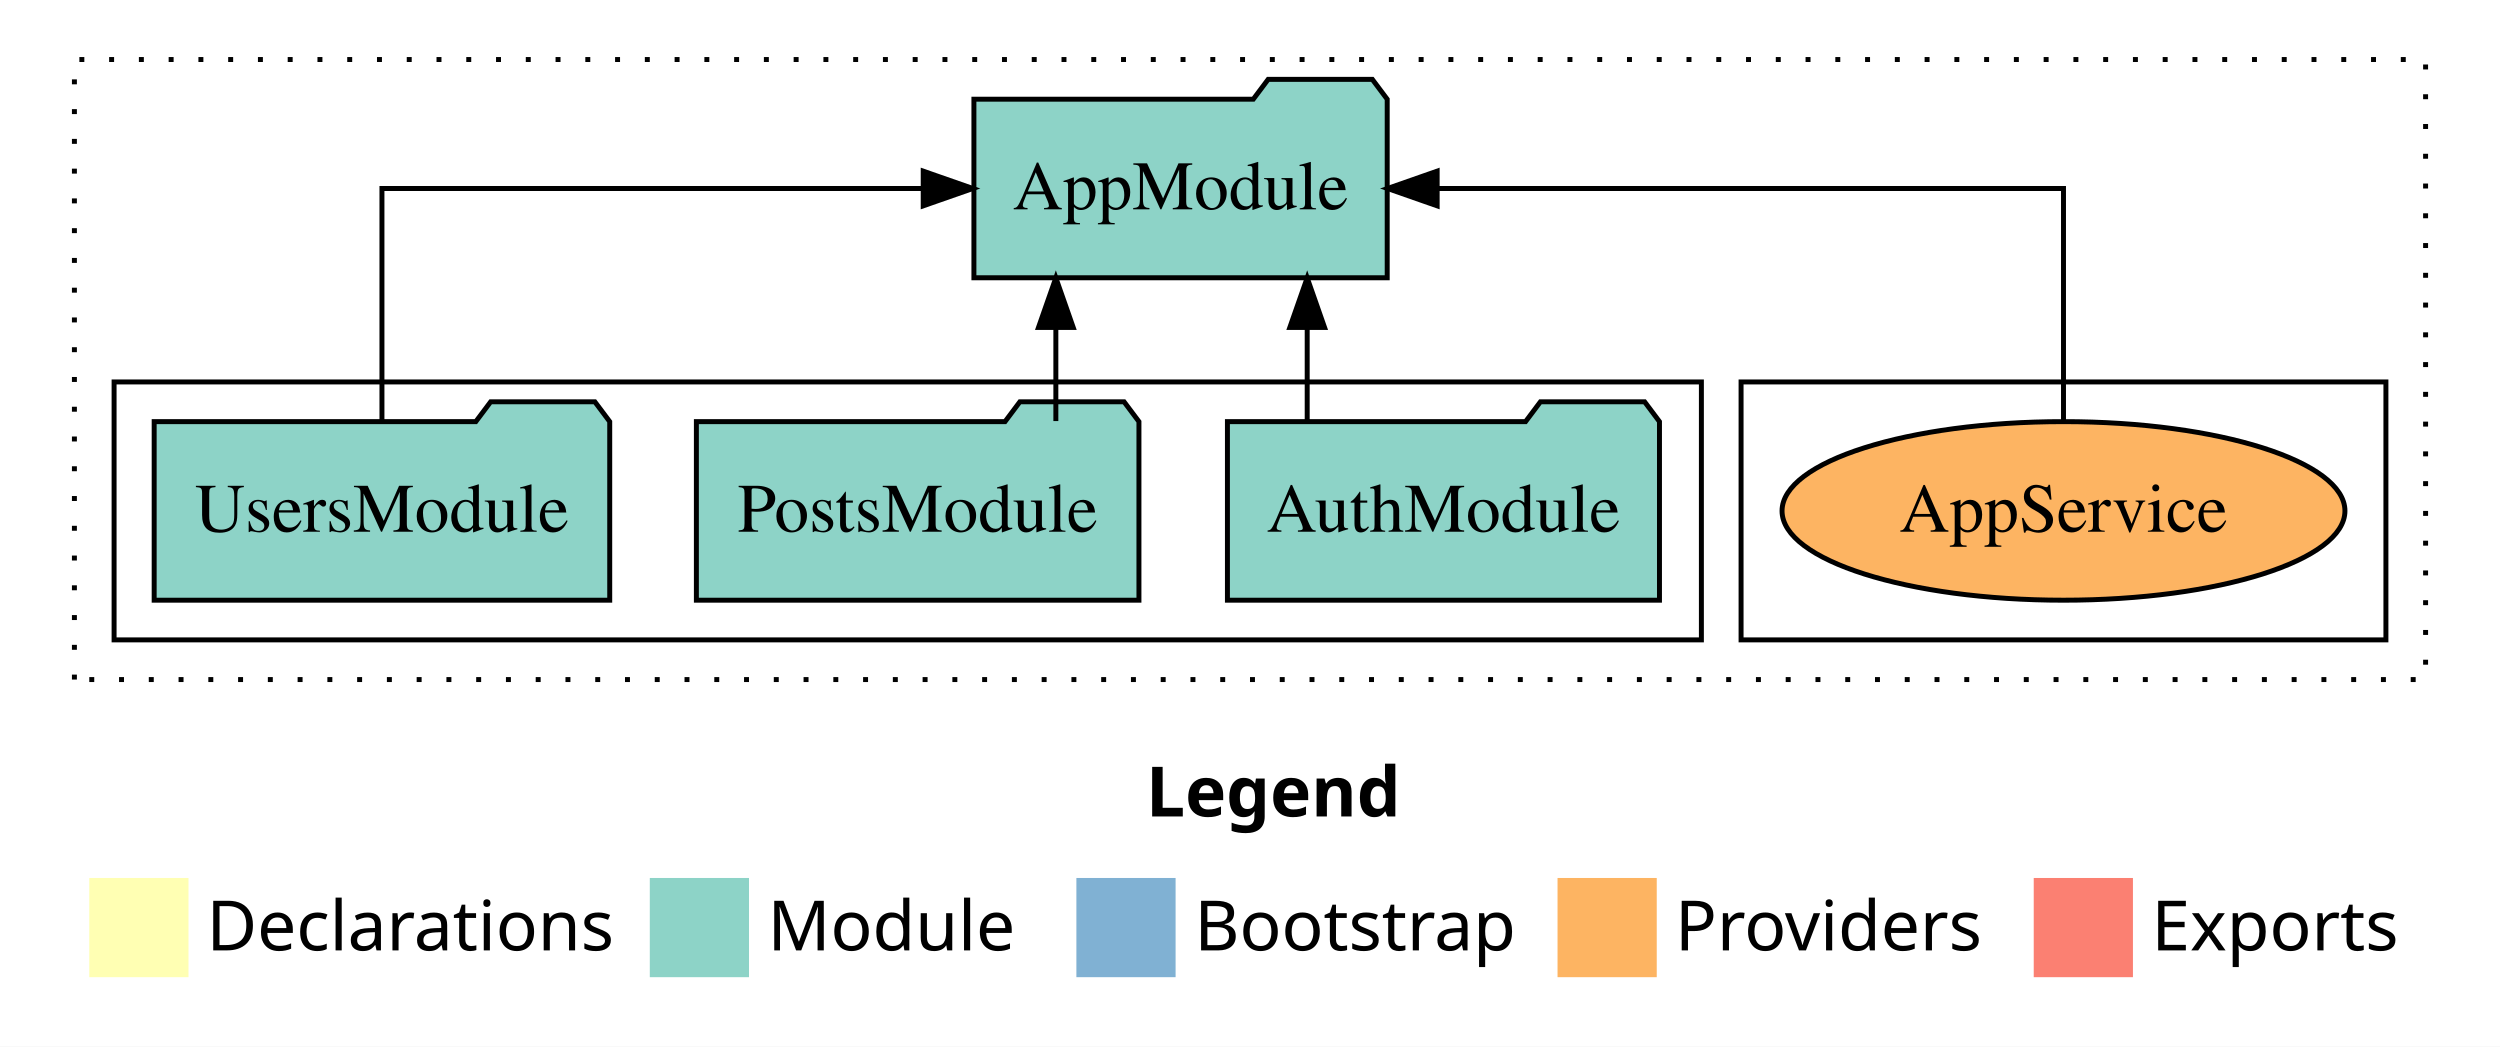
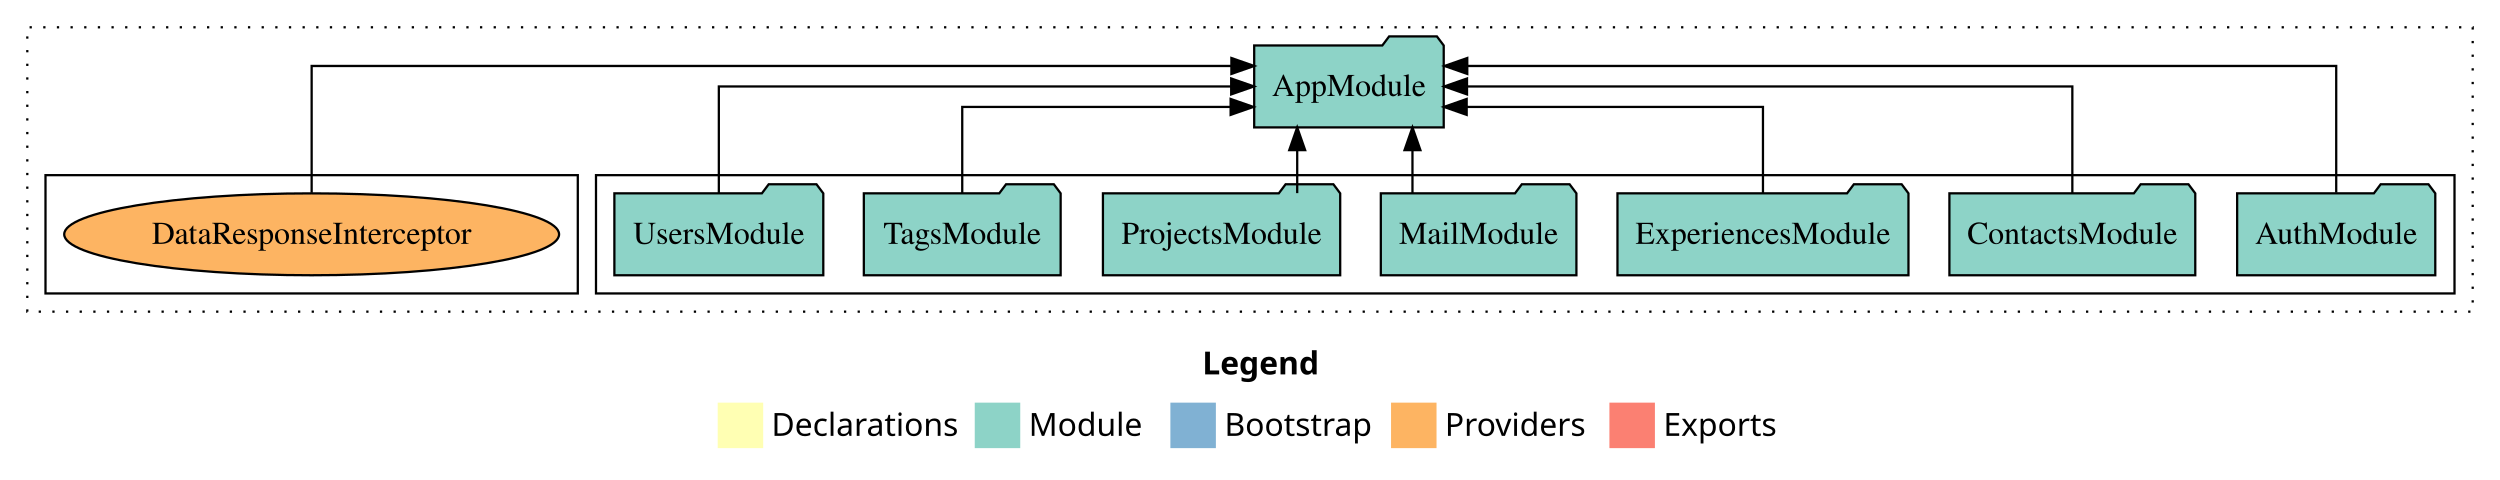
- <svg xmlns="http://www.w3.org/2000/svg" width="504pt" height="211pt" viewBox="0.00 0.00 504.00 211.00">
+ <svg xmlns="http://www.w3.org/2000/svg" width="1099pt" height="211pt" viewBox="0.00 0.00 1099.00 211.00">
  <g id="graph0" class="graph" transform="scale(1 1) rotate(0) translate(4 207)">
-     <polygon fill="white" stroke="transparent" points="-4,4 -4,-207 500,-207 500,4 -4,4" />
-     <text text-anchor="start" x="227.01" y="-42.4" font-family="Times-12" font-weight="bold" font-size="14.00">Legend</text>
-     <polygon fill="#ffffb3" stroke="transparent" points="14,-10 14,-30 34,-30 34,-10 14,-10" />
-     <text text-anchor="start" x="37.63" y="-15.4" font-family="Times-12" font-size="14.00">  Declarations</text>
-     <polygon fill="#8dd3c7" stroke="transparent" points="127,-10 127,-30 147,-30 147,-10 127,-10" />
-     <text text-anchor="start" x="150.73" y="-15.4" font-family="Times-12" font-size="14.00">  Module</text>
-     <polygon fill="#80b1d3" stroke="transparent" points="213,-10 213,-30 233,-30 233,-10 213,-10" />
-     <text text-anchor="start" x="236.78" y="-15.4" font-family="Times-12" font-size="14.00">  Bootstrap</text>
-     <polygon fill="#fdb462" stroke="transparent" points="310,-10 310,-30 330,-30 330,-10 310,-10" />
-     <text text-anchor="start" x="333.67" y="-15.4" font-family="Times-12" font-size="14.00">  Providers</text>
-     <polygon fill="#fb8072" stroke="transparent" points="406,-10 406,-30 426,-30 426,-10 406,-10" />
-     <text text-anchor="start" x="429.73" y="-15.4" font-family="Times-12" font-size="14.00">  Exports</text>
+     <polygon fill="white" stroke="transparent" points="-4,4 -4,-207 1095,-207 1095,4 -4,4" />
+     <text text-anchor="start" x="524.51" y="-42.4" font-family="Times-12" font-weight="bold" font-size="14.00">Legend</text>
+     <polygon fill="#ffffb3" stroke="transparent" points="311.5,-10 311.5,-30 331.5,-30 331.5,-10 311.5,-10" />
+     <text text-anchor="start" x="335.13" y="-15.4" font-family="Times-12" font-size="14.00">  Declarations</text>
+     <polygon fill="#8dd3c7" stroke="transparent" points="424.5,-10 424.5,-30 444.5,-30 444.5,-10 424.5,-10" />
+     <text text-anchor="start" x="448.23" y="-15.4" font-family="Times-12" font-size="14.00">  Module</text>
+     <polygon fill="#80b1d3" stroke="transparent" points="510.5,-10 510.5,-30 530.5,-30 530.5,-10 510.5,-10" />
+     <text text-anchor="start" x="534.28" y="-15.4" font-family="Times-12" font-size="14.00">  Bootstrap</text>
+     <polygon fill="#fdb462" stroke="transparent" points="607.5,-10 607.5,-30 627.5,-30 627.5,-10 607.5,-10" />
+     <text text-anchor="start" x="631.17" y="-15.4" font-family="Times-12" font-size="14.00">  Providers</text>
+     <polygon fill="#fb8072" stroke="transparent" points="703.5,-10 703.5,-30 723.5,-30 723.5,-10 703.5,-10" />
+     <text text-anchor="start" x="727.23" y="-15.4" font-family="Times-12" font-size="14.00">  Exports</text>
    <g id="clust1" class="cluster">
-       <polygon fill="none" stroke="black" stroke-dasharray="1,5" points="11,-70 11,-195 485,-195 485,-70 11,-70" />
+       <polygon fill="none" stroke="black" stroke-dasharray="1,5" points="8,-70 8,-195 1083,-195 1083,-70 8,-70" />
+     </g>
+     <g id="clust3" class="cluster">
+       <polygon fill="none" stroke="black" points="258,-78 258,-130 1075,-130 1075,-78 258,-78" />
    </g>
    <g id="clust6" class="cluster">
-       <polygon fill="none" stroke="black" points="347,-78 347,-130 477,-130 477,-78 347,-78" />
-     </g>
-     <g id="clust3" class="cluster">
-       <polygon fill="none" stroke="black" points="19,-78 19,-130 339,-130 339,-78 19,-78" />
+       <polygon fill="none" stroke="black" points="16,-78 16,-130 250,-130 250,-78 16,-78" />
    </g>
    <g id="node1" class="node">
-       <polygon fill="#8dd3c7" stroke="black" points="330.55,-122 327.55,-126 306.55,-126 303.55,-122 243.45,-122 243.45,-86 330.55,-86 330.55,-122" />
-       <text text-anchor="middle" x="287" y="-99.8" font-family="Times,serif" font-size="14.00">AuthModule</text>
+       <polygon fill="#8dd3c7" stroke="black" points="1066.55,-122 1063.55,-126 1042.55,-126 1039.55,-122 979.45,-122 979.45,-86 1066.55,-86 1066.55,-122" />
+       <text text-anchor="middle" x="1023" y="-99.8" font-family="Times,serif" font-size="14.00">AuthModule</text>
+     </g>
+     <g id="node8" class="node">
+       <polygon fill="#8dd3c7" stroke="black" points="630.66,-187 627.66,-191 606.66,-191 603.66,-187 547.34,-187 547.34,-151 630.66,-151 630.66,-187" />
+       <text text-anchor="middle" x="589" y="-164.8" font-family="Times,serif" font-size="14.00">AppModule</text>
+     </g>
+     <g id="edge1" class="edge">
+       <path fill="none" stroke="black" d="M1023,-122.29C1023,-144.21 1023,-178 1023,-178 1023,-178 641.01,-178 641.01,-178" />
+       <polygon fill="black" stroke="black" points="641.01,-174.5 631.01,-178 641.01,-181.5 641.01,-174.5" />
+     </g>
+     <g id="node2" class="node">
+       <polygon fill="#8dd3c7" stroke="black" points="961.04,-122 958.04,-126 937.04,-126 934.04,-122 852.96,-122 852.96,-86 961.04,-86 961.04,-122" />
+       <text text-anchor="middle" x="907" y="-99.8" font-family="Times,serif" font-size="14.00">ContactsModule</text>
+     </g>
+     <g id="edge2" class="edge">
+       <path fill="none" stroke="black" d="M907,-122.11C907,-141.34 907,-169 907,-169 907,-169 640.9,-169 640.9,-169" />
+       <polygon fill="black" stroke="black" points="640.9,-165.5 630.9,-169 640.9,-172.5 640.9,-165.5" />
+     </g>
+     <g id="node3" class="node">
+       <polygon fill="#8dd3c7" stroke="black" points="834.96,-122 831.96,-126 810.96,-126 807.96,-122 707.04,-122 707.04,-86 834.96,-86 834.96,-122" />
+       <text text-anchor="middle" x="771" y="-99.8" font-family="Times,serif" font-size="14.00">ExperiencesModule</text>
+     </g>
+     <g id="edge3" class="edge">
+       <path fill="none" stroke="black" d="M771,-122.03C771,-138.4 771,-160 771,-160 771,-160 640.75,-160 640.75,-160" />
+       <polygon fill="black" stroke="black" points="640.75,-156.5 630.75,-160 640.75,-163.5 640.75,-156.5" />
    </g>
    <g id="node4" class="node">
-       <polygon fill="#8dd3c7" stroke="black" points="275.66,-187 272.66,-191 251.66,-191 248.66,-187 192.34,-187 192.34,-151 275.66,-151 275.66,-187" />
-       <text text-anchor="middle" x="234" y="-164.8" font-family="Times,serif" font-size="14.00">AppModule</text>
+       <polygon fill="#8dd3c7" stroke="black" points="688.99,-122 685.99,-126 664.99,-126 661.99,-122 603.01,-122 603.01,-86 688.99,-86 688.99,-122" />
+       <text text-anchor="middle" x="646" y="-99.8" font-family="Times,serif" font-size="14.00">MailModule</text>
    </g>
-     <g id="edge1" class="edge">
-       <path fill="none" stroke="black" d="M259.53,-122.11C259.53,-122.11 259.53,-140.99 259.53,-140.99" />
-       <polygon fill="black" stroke="black" points="256.03,-140.99 259.53,-150.99 263.03,-140.99 256.03,-140.99" />
-     </g>
-     <g id="node2" class="node">
-       <polygon fill="#8dd3c7" stroke="black" points="225.61,-122 222.61,-126 201.61,-126 198.61,-122 136.39,-122 136.39,-86 225.61,-86 225.61,-122" />
-       <text text-anchor="middle" x="181" y="-99.8" font-family="Times,serif" font-size="14.00">PostsModule</text>
-     </g>
-     <g id="edge2" class="edge">
-       <path fill="none" stroke="black" d="M208.86,-122.11C208.86,-122.11 208.86,-140.99 208.86,-140.99" />
-       <polygon fill="black" stroke="black" points="205.36,-140.99 208.86,-150.99 212.36,-140.99 205.36,-140.99" />
-     </g>
-     <g id="node3" class="node">
-       <polygon fill="#8dd3c7" stroke="black" points="118.92,-122 115.92,-126 94.92,-126 91.92,-122 27.08,-122 27.08,-86 118.92,-86 118.92,-122" />
-       <text text-anchor="middle" x="73" y="-99.8" font-family="Times,serif" font-size="14.00">UsersModule</text>
-     </g>
-     <g id="edge3" class="edge">
-       <path fill="none" stroke="black" d="M73,-122.11C73,-141.34 73,-169 73,-169 73,-169 182.12,-169 182.12,-169" />
-       <polygon fill="black" stroke="black" points="182.12,-172.5 192.12,-169 182.12,-165.5 182.12,-172.5" />
+     <g id="edge4" class="edge">
+       <path fill="none" stroke="black" d="M616.92,-122.11C616.92,-122.11 616.92,-140.99 616.92,-140.99" />
+       <polygon fill="black" stroke="black" points="613.42,-140.99 616.92,-150.99 620.42,-140.99 613.42,-140.99" />
    </g>
    <g id="node5" class="node">
-       <ellipse fill="#fdb462" stroke="black" cx="412" cy="-104" rx="56.74" ry="18" />
-       <text text-anchor="middle" x="412" y="-99.8" font-family="Times,serif" font-size="14.00">AppService</text>
+       <polygon fill="#8dd3c7" stroke="black" points="585.15,-122 582.15,-126 561.15,-126 558.15,-122 480.85,-122 480.85,-86 585.15,-86 585.15,-122" />
+       <text text-anchor="middle" x="533" y="-99.8" font-family="Times,serif" font-size="14.00">ProjectsModule</text>
    </g>
-     <g id="edge4" class="edge">
-       <path fill="none" stroke="black" d="M412,-122.11C412,-141.34 412,-169 412,-169 412,-169 285.73,-169 285.73,-169" />
-       <polygon fill="black" stroke="black" points="285.73,-165.5 275.73,-169 285.73,-172.5 285.73,-165.5" />
+     <g id="edge5" class="edge">
+       <path fill="none" stroke="black" d="M566.25,-122.11C566.25,-122.11 566.25,-140.99 566.25,-140.99" />
+       <polygon fill="black" stroke="black" points="562.75,-140.99 566.25,-150.99 569.75,-140.99 562.75,-140.99" />
+     </g>
+     <g id="node6" class="node">
+       <polygon fill="#8dd3c7" stroke="black" points="462.26,-122 459.26,-126 438.26,-126 435.26,-122 375.74,-122 375.74,-86 462.26,-86 462.26,-122" />
+       <text text-anchor="middle" x="419" y="-99.8" font-family="Times,serif" font-size="14.00">TagsModule</text>
+     </g>
+     <g id="edge6" class="edge">
+       <path fill="none" stroke="black" d="M419,-122.03C419,-138.4 419,-160 419,-160 419,-160 536.98,-160 536.98,-160" />
+       <polygon fill="black" stroke="black" points="536.98,-163.5 546.98,-160 536.98,-156.5 536.98,-163.5" />
+     </g>
+     <g id="node7" class="node">
+       <polygon fill="#8dd3c7" stroke="black" points="357.92,-122 354.92,-126 333.92,-126 330.92,-122 266.08,-122 266.08,-86 357.92,-86 357.92,-122" />
+       <text text-anchor="middle" x="312" y="-99.8" font-family="Times,serif" font-size="14.00">UsersModule</text>
+     </g>
+     <g id="edge7" class="edge">
+       <path fill="none" stroke="black" d="M312,-122.11C312,-141.34 312,-169 312,-169 312,-169 537.23,-169 537.23,-169" />
+       <polygon fill="black" stroke="black" points="537.23,-172.5 547.23,-169 537.23,-165.5 537.23,-172.5" />
+     </g>
+     <g id="node9" class="node">
+       <ellipse fill="#fdb462" stroke="black" cx="133" cy="-104" rx="108.77" ry="18" />
+       <text text-anchor="middle" x="133" y="-99.8" font-family="Times,serif" font-size="14.00">DataResponseInterceptor</text>
+     </g>
+     <g id="edge8" class="edge">
+       <path fill="none" stroke="black" d="M133,-122.29C133,-144.21 133,-178 133,-178 133,-178 537.32,-178 537.32,-178" />
+       <polygon fill="black" stroke="black" points="537.32,-181.5 547.32,-178 537.32,-174.5 537.32,-181.5" />
    </g>
  </g>
</svg>
